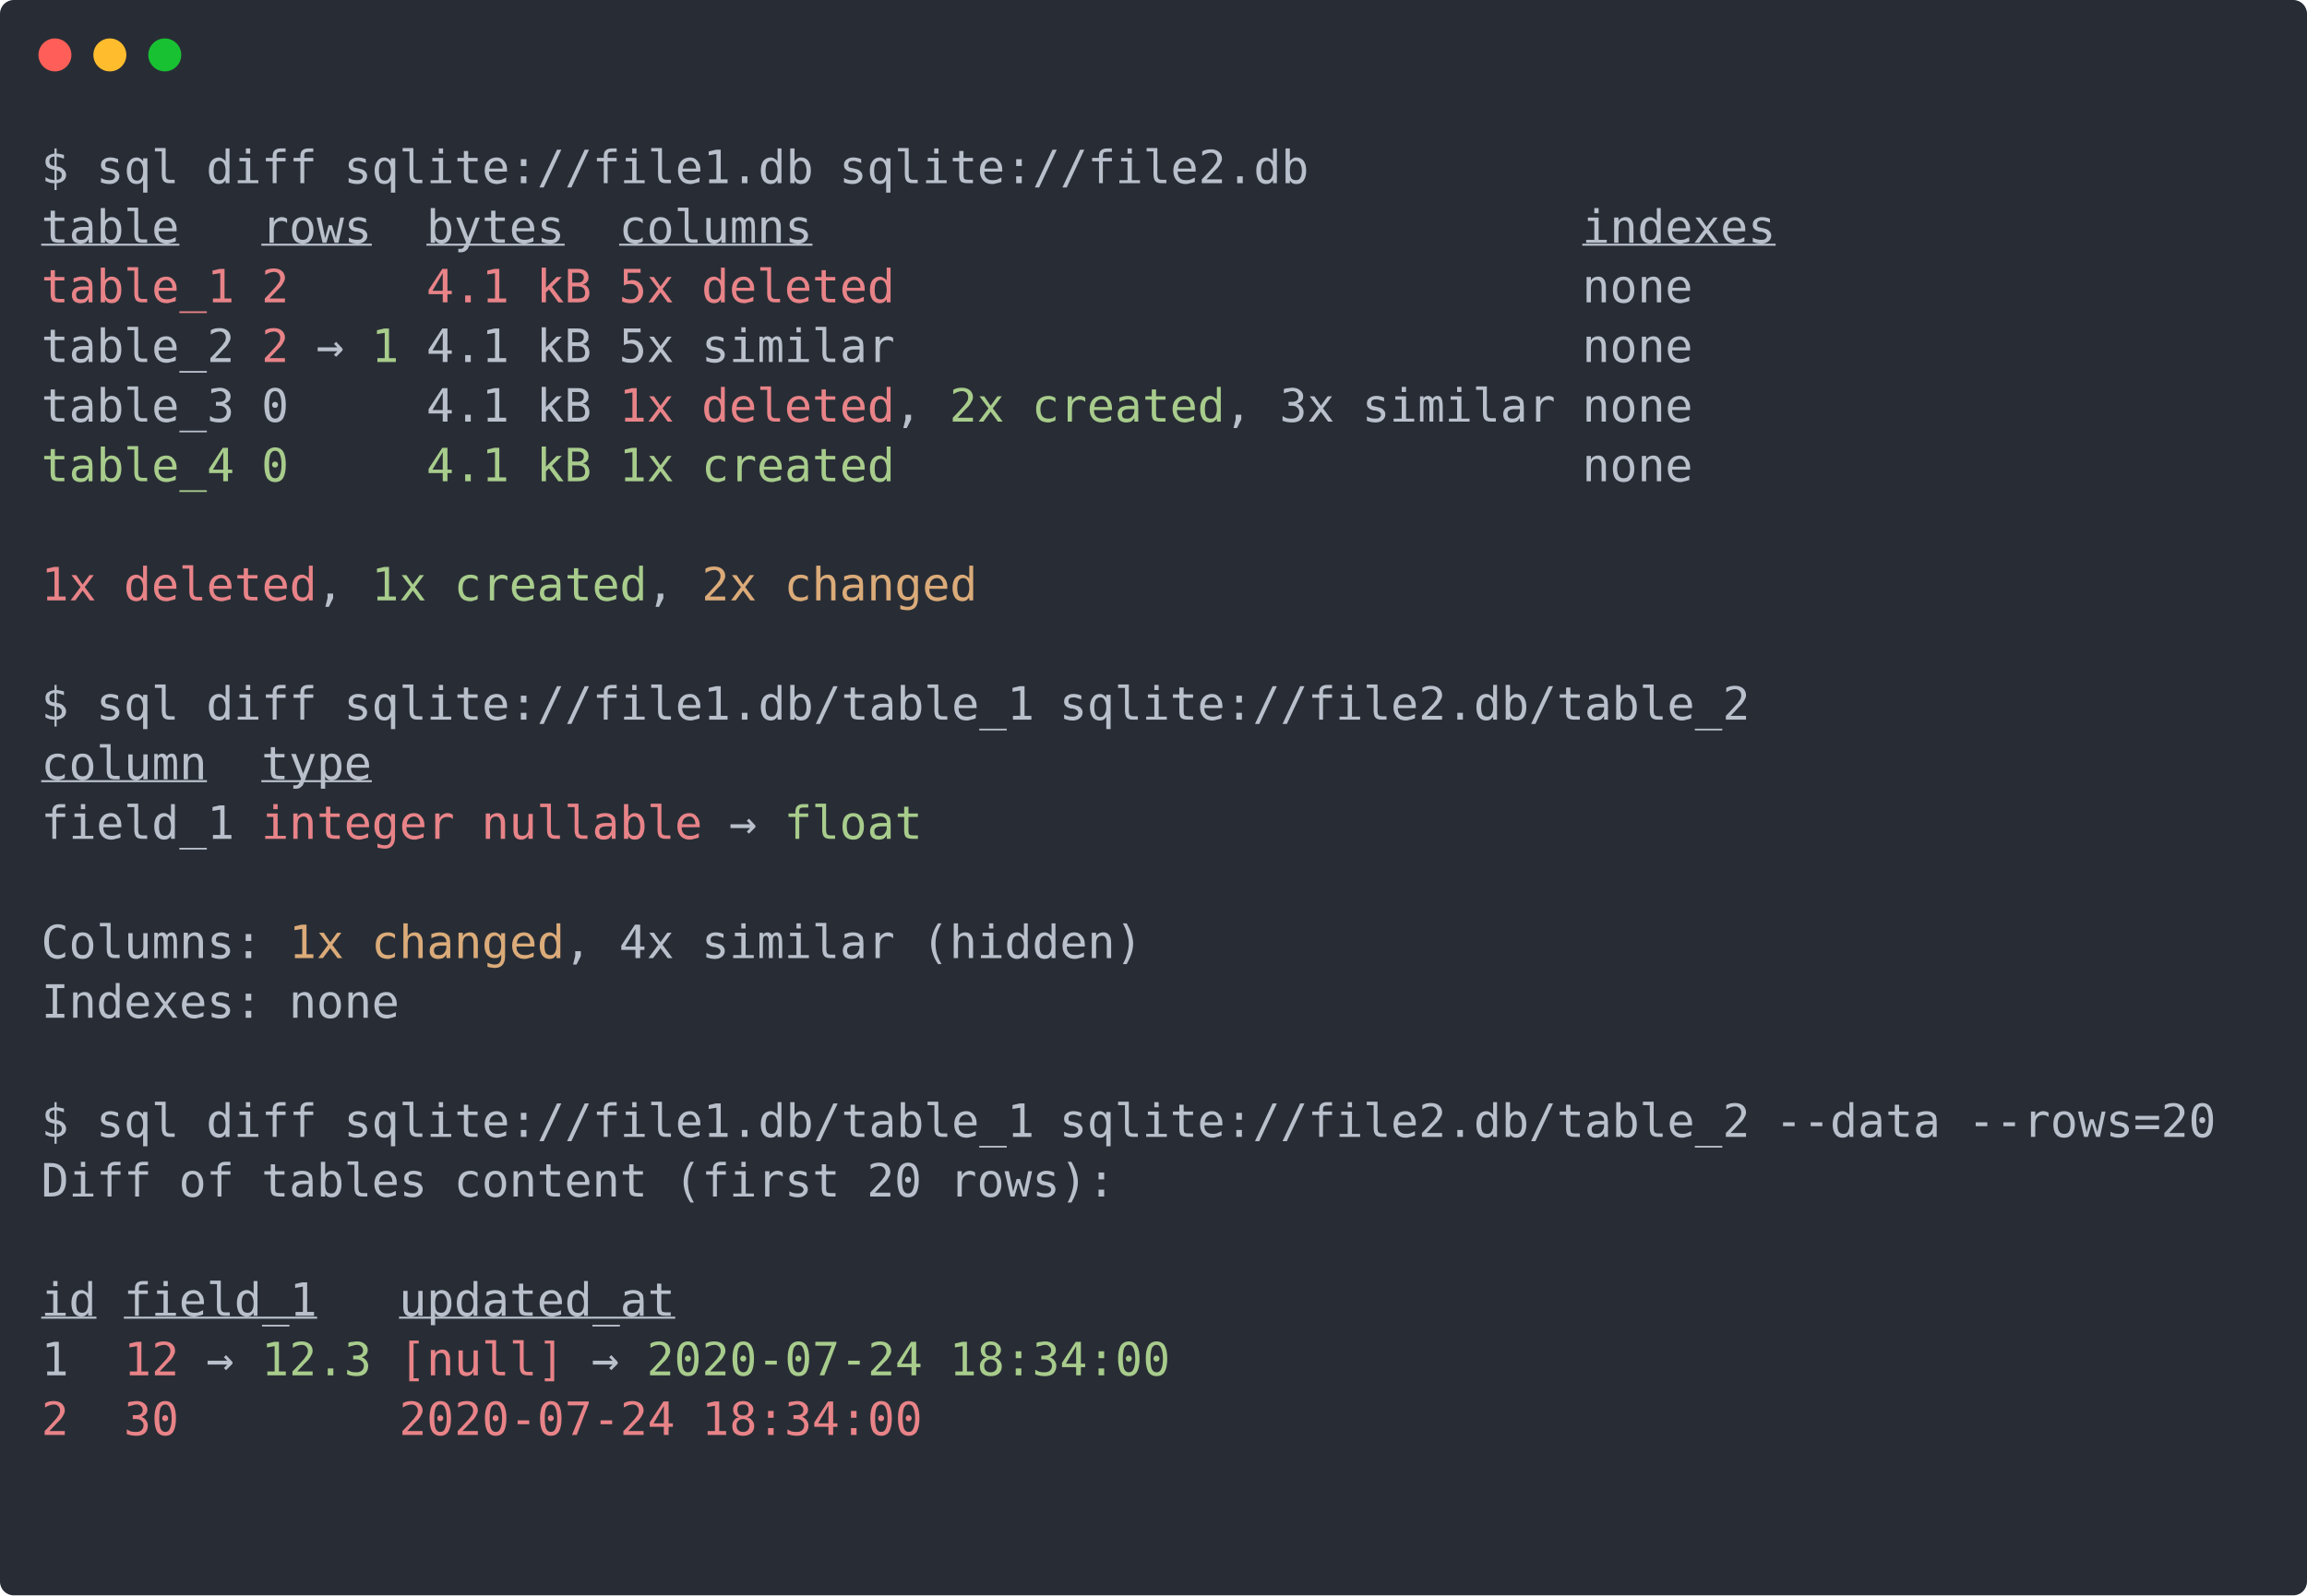
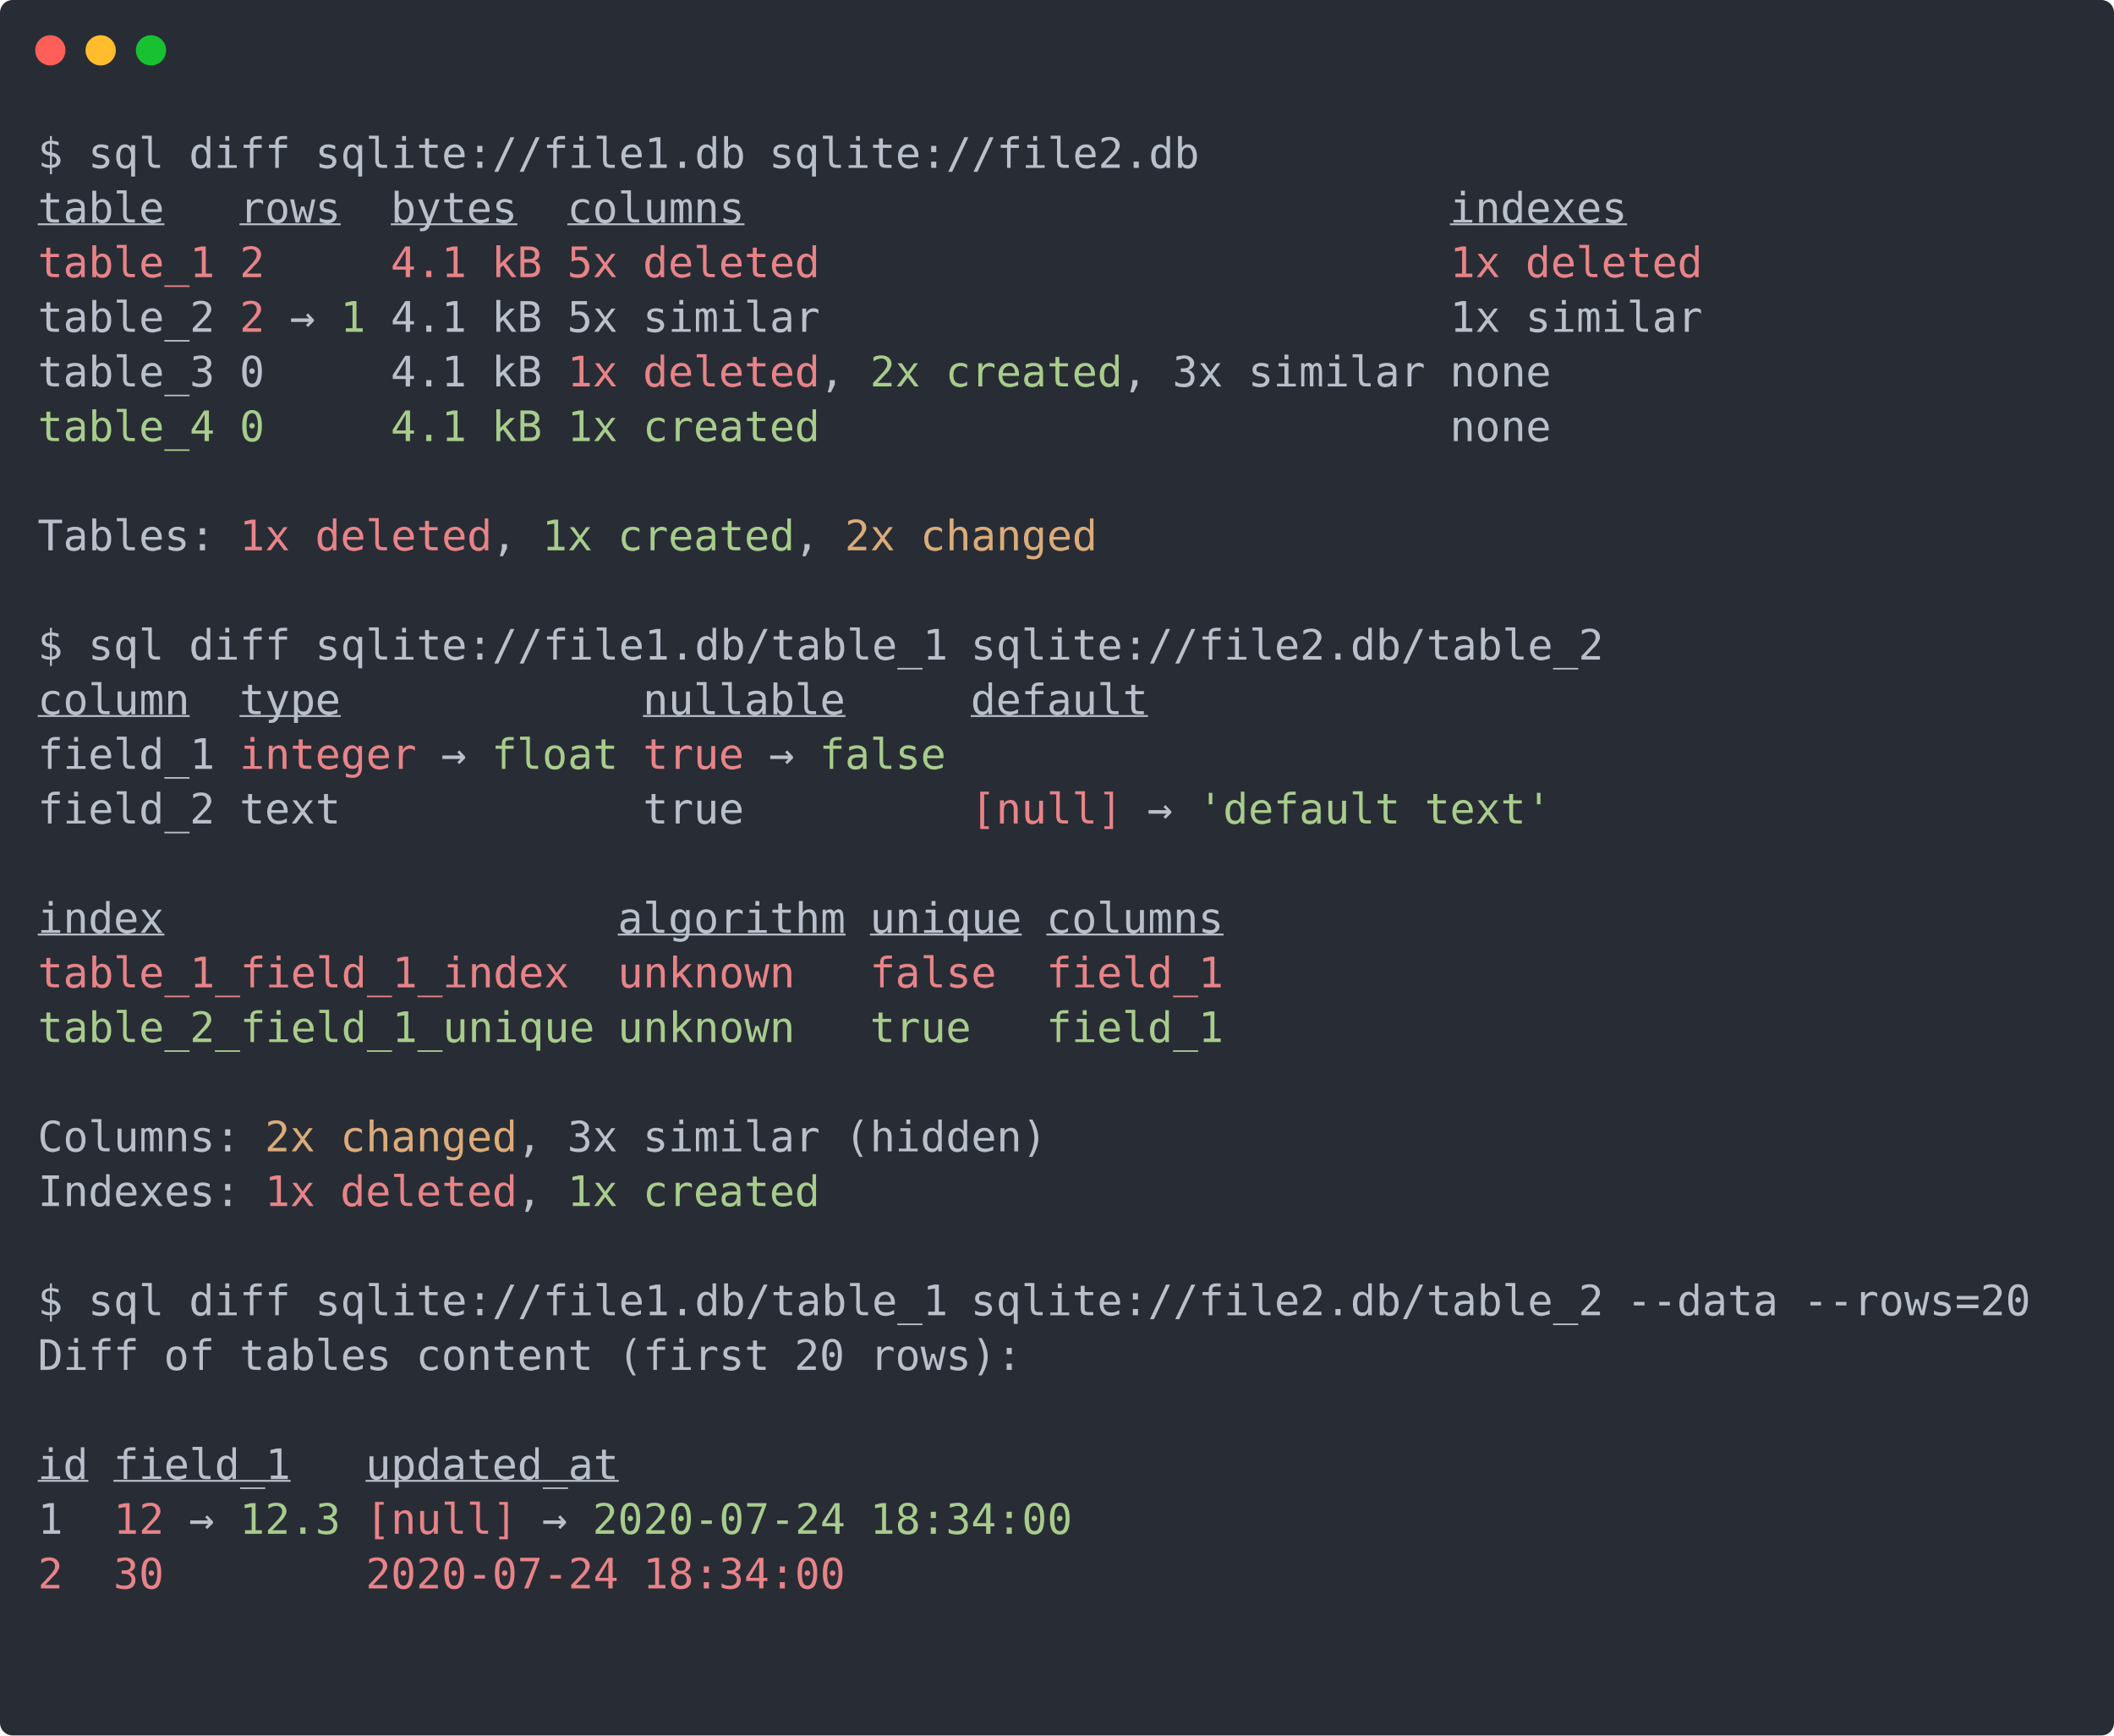
- <svg xmlns="http://www.w3.org/2000/svg" xmlns:xlink="http://www.w3.org/1999/xlink" width="840" height="581.04">
-   <rect width="840" height="581.04" rx="5" ry="5" class="a" />
+ <svg xmlns="http://www.w3.org/2000/svg" xmlns:xlink="http://www.w3.org/1999/xlink" width="840" height="689.59">
+   <rect width="840" height="689.59" rx="5" ry="5" class="a" />
  <svg y="0%" x="0%">
    <circle cx="20" cy="20" r="6" fill="#ff5f58" />
    <circle cx="40" cy="20" r="6" fill="#ffbd2e" />
    <circle cx="60" cy="20" r="6" fill="#18c132" />
  </svg>
-   <svg height="521.04" viewBox="0 0 80 52.104" width="800" x="15" y="50">
+   <svg height="629.59" viewBox="0 0 80 62.959" width="800" x="15" y="50">
    <style>.a{fill:#282d35}.g{fill:#b9c0cb}.g,.h,.i,.j,.k{white-space:pre}.h{fill:#b9c0cb;text-decoration:underline}.i,.j,.k{fill:#e88388}.j,.k{fill:#a8cc8c}.k{fill:#dbab79}</style>
    <g font-family="Monaco,Consolas,Menlo,'Bitstream Vera Sans Mono','Powerline Symbols',monospace" font-size="1.67">
      <defs>
        <symbol id="a">
-           <path fill="transparent" d="M0 0h80v24H0z" />
+           <path fill="transparent" d="M0 0h80v30H0z" />
        </symbol>
      </defs>
-       <path class="a" d="M0 0h80v52.104H0z" />
+       <path class="a" d="M0 0h80v62.959H0z" />
      <svg width="80">
        <svg>
          <use xlink:href="#a" />
          <text y="1.67" class="g">$</text>
          <text x="2.004" y="1.67" class="g">sql</text>
          <text x="6.012" y="1.67" class="g">diff</text>
          <text x="11.022" y="1.67" class="g">sqlite://file1.db</text>
          <text x="29.058" y="1.67" class="g">sqlite://file2.db</text>
          <text y="3.841" class="h">table</text>
          <text x="8.016" y="3.841" class="h">rows</text>
          <text x="14.028" y="3.841" class="h">bytes</text>
          <text x="21.042" y="3.841" class="h">columns</text>
          <text x="56.112" y="3.841" class="h">indexes</text>
          <text y="6.012" class="i">table_1</text>
          <text x="8.016" y="6.012" class="i">2</text>
          <text x="14.028" y="6.012" class="i">4.1</text>
          <text x="18.036" y="6.012" class="i">kB</text>
          <text x="21.042" y="6.012" class="i">5x</text>
          <text x="24.048" y="6.012" class="i">deleted</text>
-           <text x="56.112" y="6.012" class="g">none</text>
+           <text x="56.112" y="6.012" class="i">1x</text>
+           <text x="59.118" y="6.012" class="i">deleted</text>
          <text y="8.183" class="g">table_2</text>
          <text x="8.016" y="8.183" class="i">2</text>
          <text x="10.02" y="8.183" class="g">→</text>
          <text x="12.024" y="8.183" class="j">1</text>
          <text x="14.028" y="8.183" class="g">4.1</text>
          <text x="18.036" y="8.183" class="g">kB</text>
          <text x="21.042" y="8.183" class="g">5x</text>
          <text x="24.048" y="8.183" class="g">similar</text>
-           <text x="56.112" y="8.183" class="g">none</text>
+           <text x="56.112" y="8.183" class="g">1x</text>
+           <text x="59.118" y="8.183" class="g">similar</text>
          <text y="10.354" class="g">table_3</text>
          <text x="8.016" y="10.354" class="g">0</text>
          <text x="14.028" y="10.354" class="g">4.1</text>
          <text x="18.036" y="10.354" class="g">kB</text>
          <text x="21.042" y="10.354" class="i">1x</text>
          <text x="24.048" y="10.354" class="i">deleted</text>
          <text x="31.062" y="10.354" class="g">,</text>
          <text x="33.066" y="10.354" class="j">2x</text>
          <text x="36.072" y="10.354" class="j">created</text>
          <text x="43.086" y="10.354" class="g">,</text>
          <text x="45.09" y="10.354" class="g">3x</text>
          <text x="48.096" y="10.354" class="g">similar</text>
          <text x="56.112" y="10.354" class="g">none</text>
          <text y="12.525" class="j">table_4</text>
          <text x="8.016" y="12.525" class="j">0</text>
          <text x="14.028" y="12.525" class="j">4.1</text>
          <text x="18.036" y="12.525" class="j">kB</text>
          <text x="21.042" y="12.525" class="j">1x</text>
          <text x="24.048" y="12.525" class="j">created</text>
          <text x="56.112" y="12.525" class="g">none</text>
-           <text y="16.867" class="i">1x</text>
-           <text x="3.006" y="16.867" class="i">deleted</text>
-           <text x="10.02" y="16.867" class="g">,</text>
-           <text x="12.024" y="16.867" class="j">1x</text>
-           <text x="15.03" y="16.867" class="j">created</text>
-           <text x="22.044" y="16.867" class="g">,</text>
-           <text x="24.048" y="16.867" class="k">2x</text>
-           <text x="27.054" y="16.867" class="k">changed</text>
+           <text y="16.867" class="g">Tables:</text>
+           <text x="8.016" y="16.867" class="i">1x</text>
+           <text x="11.022" y="16.867" class="i">deleted</text>
+           <text x="18.036" y="16.867" class="g">,</text>
+           <text x="20.04" y="16.867" class="j">1x</text>
+           <text x="23.046" y="16.867" class="j">created</text>
+           <text x="30.06" y="16.867" class="g">,</text>
+           <text x="32.064" y="16.867" class="k">2x</text>
+           <text x="35.07" y="16.867" class="k">changed</text>
          <text y="21.209" class="g">$</text>
          <text x="2.004" y="21.209" class="g">sql</text>
          <text x="6.012" y="21.209" class="g">diff</text>
          <text x="11.022" y="21.209" class="g">sqlite://file1.db/table_1</text>
          <text x="37.074" y="21.209" class="g">sqlite://file2.db/table_2</text>
          <text y="23.38" class="h">column</text>
          <text x="8.016" y="23.38" class="h">type</text>
+           <text x="24.048" y="23.38" class="h">nullable</text>
+           <text x="37.074" y="23.38" class="h">default</text>
          <text y="25.551" class="g">field_1</text>
          <text x="8.016" y="25.551" class="i">integer</text>
-           <text x="16.032" y="25.551" class="i">nullable</text>
-           <text x="25.05" y="25.551" class="g">→</text>
-           <text x="27.054" y="25.551" class="j">float</text>
-           <text y="29.893" class="g">Columns:</text>
-           <text x="9.018" y="29.893" class="k">1x</text>
-           <text x="12.024" y="29.893" class="k">changed</text>
-           <text x="19.038" y="29.893" class="g">,</text>
-           <text x="21.042" y="29.893" class="g">4x</text>
-           <text x="24.048" y="29.893" class="g">similar</text>
-           <text x="32.064" y="29.893" class="g">(hidden)</text>
-           <text y="32.064" class="g">Indexes:</text>
-           <text x="9.018" y="32.064" class="g">none</text>
-           <text y="36.406" class="g">$</text>
-           <text x="2.004" y="36.406" class="g">sql</text>
-           <text x="6.012" y="36.406" class="g">diff</text>
-           <text x="11.022" y="36.406" class="g">sqlite://file1.db/table_1</text>
-           <text x="37.074" y="36.406" class="g">sqlite://file2.db/table_2</text>
-           <text x="63.126" y="36.406" class="g">--data</text>
-           <text x="70.14" y="36.406" class="g">--rows=20</text>
-           <text y="38.577" class="g">Diff</text>
-           <text x="5.01" y="38.577" class="g">of</text>
-           <text x="8.016" y="38.577" class="g">tables</text>
-           <text x="15.03" y="38.577" class="g">content</text>
-           <text x="23.046" y="38.577" class="g">(first</text>
-           <text x="30.06" y="38.577" class="g">20</text>
-           <text x="33.066" y="38.577" class="g">rows):</text>
-           <text y="42.919" class="h">id</text>
-           <text x="3.006" y="42.919" class="h">field_1</text>
-           <text x="13.026" y="42.919" class="h">updated_at</text>
-           <text y="45.09" class="g">1</text>
-           <text x="3.006" y="45.09" class="i">12</text>
-           <text x="6.012" y="45.09" class="g">→</text>
-           <text x="8.016" y="45.09" class="j">12.3</text>
-           <text x="13.026" y="45.09" class="i">[null]</text>
-           <text x="20.04" y="45.09" class="g">→</text>
-           <text x="22.044" y="45.09" class="j">2020-07-24</text>
-           <text x="33.066" y="45.09" class="j">18:34:00</text>
-           <text y="47.261" class="i">2</text>
-           <text x="3.006" y="47.261" class="i">30</text>
-           <text x="13.026" y="47.261" class="i">2020-07-24</text>
-           <text x="24.048" y="47.261" class="i">18:34:00</text>
+           <text x="16.032" y="25.551" class="g">→</text>
+           <text x="18.036" y="25.551" class="j">float</text>
+           <text x="24.048" y="25.551" class="i">true</text>
+           <text x="29.058" y="25.551" class="g">→</text>
+           <text x="31.062" y="25.551" class="j">false</text>
+           <text y="27.722" class="g">field_2</text>
+           <text x="8.016" y="27.722" class="g">text</text>
+           <text x="24.048" y="27.722" class="g">true</text>
+           <text x="37.074" y="27.722" class="i">[null]</text>
+           <text x="44.088" y="27.722" class="g">→</text>
+           <text x="46.092" y="27.722" class="j">'default</text>
+           <text x="55.11" y="27.722" class="j">text'</text>
+           <text y="32.064" class="h">index</text>
+           <text x="23.046" y="32.064" class="h">algorithm</text>
+           <text x="33.066" y="32.064" class="h">unique</text>
+           <text x="40.08" y="32.064" class="h">columns</text>
+           <text y="34.235" class="i">table_1_field_1_index</text>
+           <text x="23.046" y="34.235" class="i">unknown</text>
+           <text x="33.066" y="34.235" class="i">false</text>
+           <text x="40.08" y="34.235" class="i">field_1</text>
+           <text y="36.406" class="j">table_2_field_1_unique</text>
+           <text x="23.046" y="36.406" class="j">unknown</text>
+           <text x="33.066" y="36.406" class="j">true</text>
+           <text x="40.08" y="36.406" class="j">field_1</text>
+           <text y="40.748" class="g">Columns:</text>
+           <text x="9.018" y="40.748" class="k">2x</text>
+           <text x="12.024" y="40.748" class="k">changed</text>
+           <text x="19.038" y="40.748" class="g">,</text>
+           <text x="21.042" y="40.748" class="g">3x</text>
+           <text x="24.048" y="40.748" class="g">similar</text>
+           <text x="32.064" y="40.748" class="g">(hidden)</text>
+           <text y="42.919" class="g">Indexes:</text>
+           <text x="9.018" y="42.919" class="i">1x</text>
+           <text x="12.024" y="42.919" class="i">deleted</text>
+           <text x="19.038" y="42.919" class="g">,</text>
+           <text x="21.042" y="42.919" class="j">1x</text>
+           <text x="24.048" y="42.919" class="j">created</text>
+           <text y="47.261" class="g">$</text>
+           <text x="2.004" y="47.261" class="g">sql</text>
+           <text x="6.012" y="47.261" class="g">diff</text>
+           <text x="11.022" y="47.261" class="g">sqlite://file1.db/table_1</text>
+           <text x="37.074" y="47.261" class="g">sqlite://file2.db/table_2</text>
+           <text x="63.126" y="47.261" class="g">--data</text>
+           <text x="70.14" y="47.261" class="g">--rows=20</text>
+           <text y="49.432" class="g">Diff</text>
+           <text x="5.01" y="49.432" class="g">of</text>
+           <text x="8.016" y="49.432" class="g">tables</text>
+           <text x="15.03" y="49.432" class="g">content</text>
+           <text x="23.046" y="49.432" class="g">(first</text>
+           <text x="30.06" y="49.432" class="g">20</text>
+           <text x="33.066" y="49.432" class="g">rows):</text>
+           <text y="53.774" class="h">id</text>
+           <text x="3.006" y="53.774" class="h">field_1</text>
+           <text x="13.026" y="53.774" class="h">updated_at</text>
+           <text y="55.945" class="g">1</text>
+           <text x="3.006" y="55.945" class="i">12</text>
+           <text x="6.012" y="55.945" class="g">→</text>
+           <text x="8.016" y="55.945" class="j">12.3</text>
+           <text x="13.026" y="55.945" class="i">[null]</text>
+           <text x="20.04" y="55.945" class="g">→</text>
+           <text x="22.044" y="55.945" class="j">2020-07-24</text>
+           <text x="33.066" y="55.945" class="j">18:34:00</text>
+           <text y="58.116" class="i">2</text>
+           <text x="3.006" y="58.116" class="i">30</text>
+           <text x="13.026" y="58.116" class="i">2020-07-24</text>
+           <text x="24.048" y="58.116" class="i">18:34:00</text>
        </svg>
      </svg>
    </g>
  </svg>
</svg>
